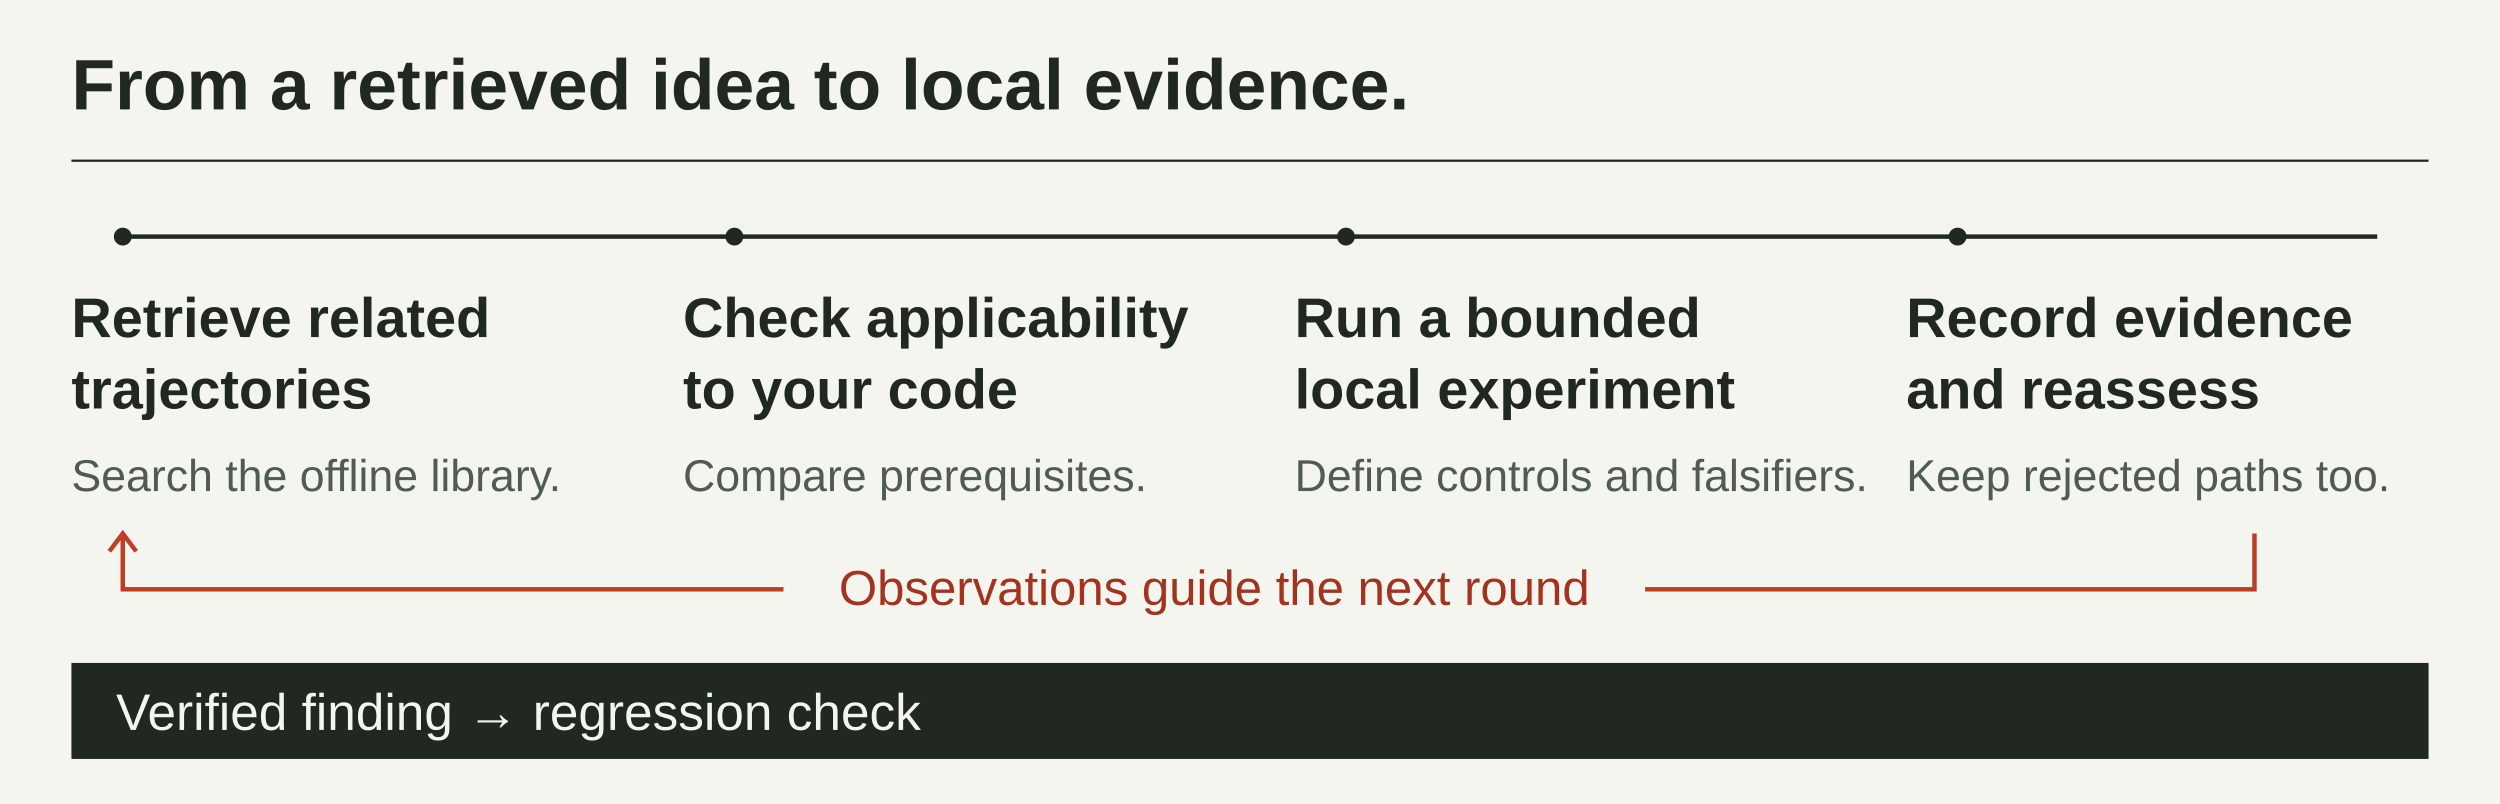
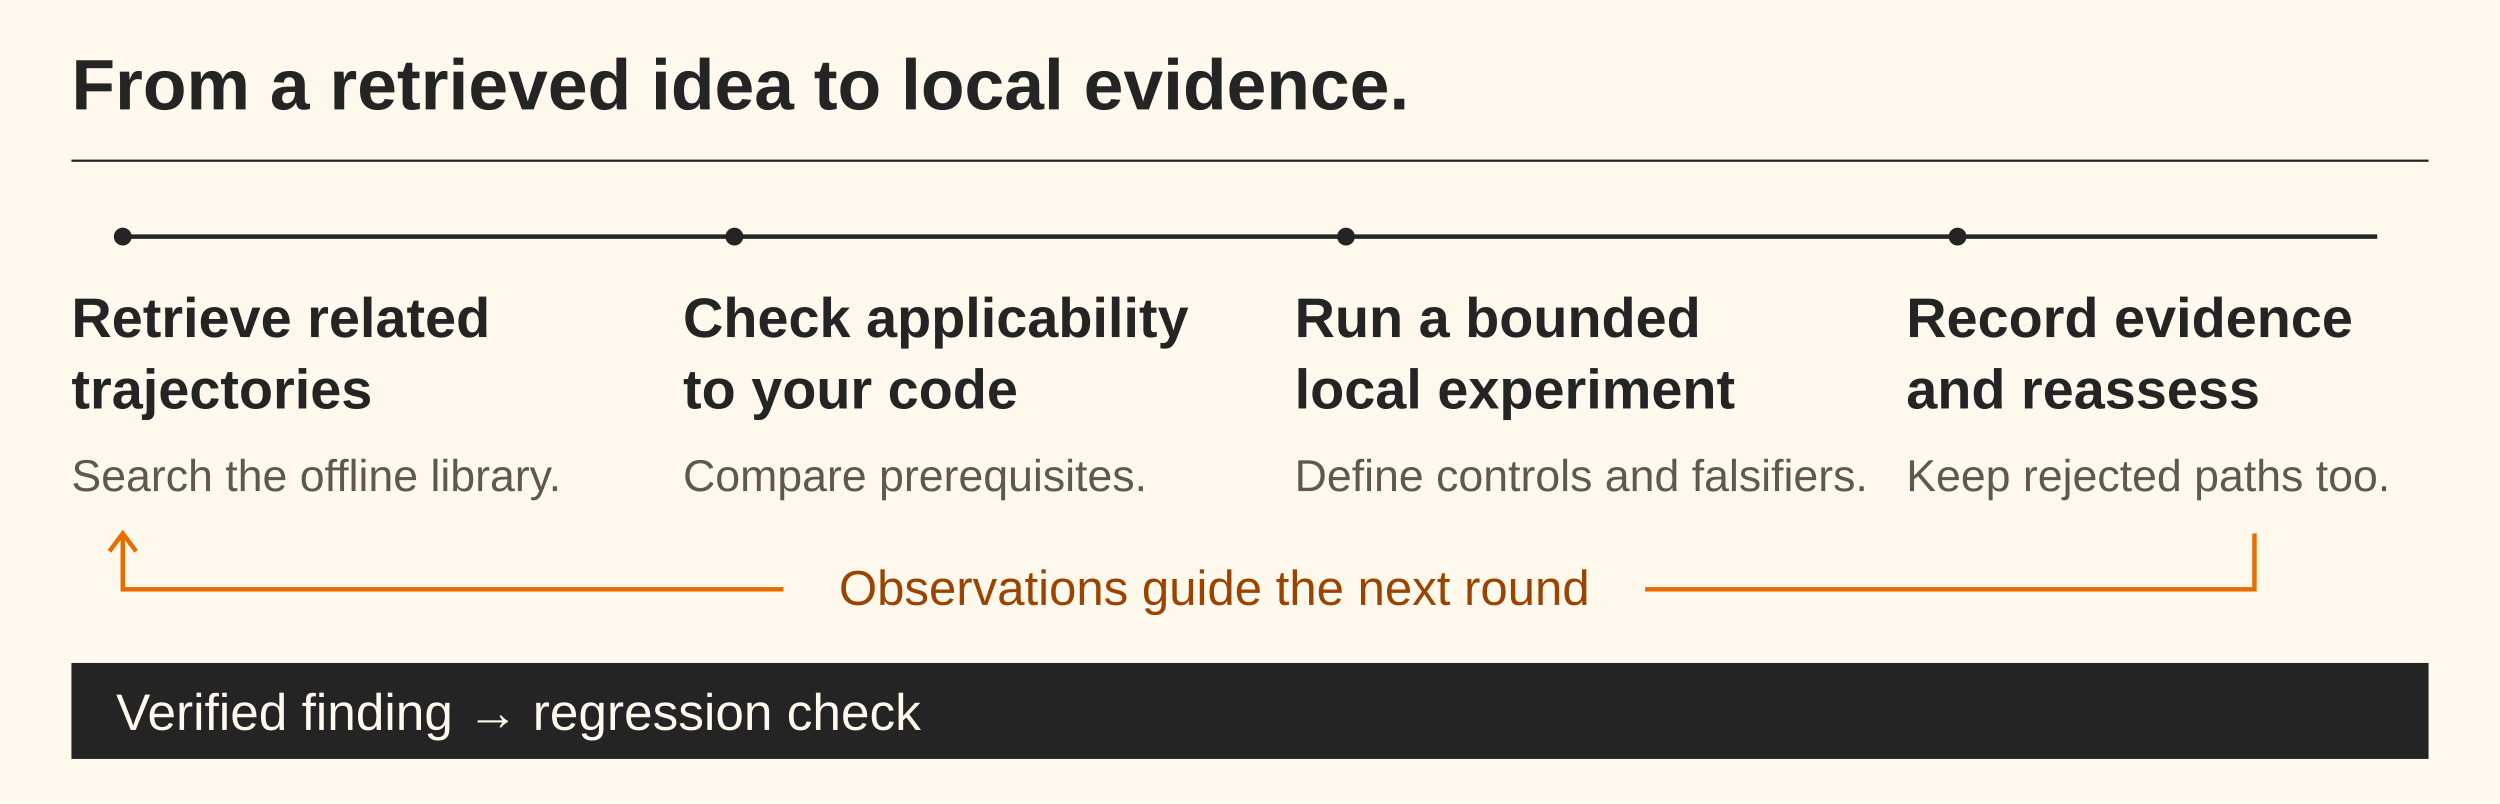
<svg xmlns="http://www.w3.org/2000/svg" width="1120" height="360" viewBox="0 0 1120 360" role="img" aria-labelledby="title desc">
-   <rect width="1120" height="360" fill="#f5f5f0" />
-   <g font-family="Arial, Helvetica, sans-serif" fill="#202821">
+   <rect width="1120" height="360" fill="#fff9ed" />
+   <g font-family="Arial, Helvetica, sans-serif" fill="#242424">
    <text x="32" y="49" font-size="32" font-weight="700">From a retrieved idea to local evidence.</text>
-     <path d="M32 72H1088" stroke="#202821" />
-     <path d="M55 106H1065" fill="none" stroke="#202821" stroke-width="2" />
-     <circle cx="55" cy="106" r="4" fill="#202821" />
+     <path d="M32 72H1088" stroke="#242424" />
+     <path d="M55 106H1065" fill="none" stroke="#242424" stroke-width="2" />
+     <circle cx="55" cy="106" r="4" fill="#242424" />
    <text x="32" y="151" font-size="25" font-weight="600">Retrieve related</text>
    <text x="32" y="183" font-size="25" font-weight="600">trajectories</text>
-     <text x="32" y="220" font-size="20" fill="#505b51">Search the offline library.</text>
-     <circle cx="329" cy="106" r="4" fill="#202821" />
+     <text x="32" y="220" font-size="20" fill="#61574d">Search the offline library.</text>
+     <circle cx="329" cy="106" r="4" fill="#242424" />
    <text x="306" y="151" font-size="25" font-weight="600">Check applicability</text>
    <text x="306" y="183" font-size="25" font-weight="600">to your code</text>
-     <text x="306" y="220" font-size="20" fill="#505b51">Compare prerequisites.</text>
-     <circle cx="603" cy="106" r="4" fill="#202821" />
+     <text x="306" y="220" font-size="20" fill="#61574d">Compare prerequisites.</text>
+     <circle cx="603" cy="106" r="4" fill="#242424" />
    <text x="580" y="151" font-size="25" font-weight="600">Run a bounded</text>
    <text x="580" y="183" font-size="25" font-weight="600">local experiment</text>
-     <text x="580" y="220" font-size="20" fill="#505b51">Define controls and falsifiers.</text>
-     <circle cx="877" cy="106" r="4" fill="#202821" />
+     <text x="580" y="220" font-size="20" fill="#61574d">Define controls and falsifiers.</text>
+     <circle cx="877" cy="106" r="4" fill="#242424" />
    <text x="854" y="151" font-size="25" font-weight="600">Record evidence</text>
    <text x="854" y="183" font-size="25" font-weight="600">and reassess</text>
-     <text x="854" y="220" font-size="20" fill="#505b51">Keep rejected paths too.</text>
-     <path d="M1010 239V264H55V239m-6 8 6-8 6 8" stroke="#bf3d24" stroke-width="2" fill="none" />
-     <rect x="351" y="251" width="386" height="25" fill="#f5f5f0" />
-     <text x="544" y="271" text-anchor="middle" font-size="22" fill="#a3321e">Observations guide the next round</text>
-     <rect x="32" y="297" width="1056" height="43" fill="#202821" />
-     <text x="52" y="327" font-size="23" fill="#f5f5f0">Verified finding → regression check</text>
+     <text x="854" y="220" font-size="20" fill="#61574d">Keep rejected paths too.</text>
+     <path d="M1010 239V264H55V239m-6 8 6-8 6 8" stroke="#e86d00" stroke-width="2" fill="none" />
+     <rect x="351" y="251" width="386" height="25" fill="#fff9ed" />
+     <text x="544" y="271" text-anchor="middle" font-size="22" fill="#9b4300">Observations guide the next round</text>
+     <rect x="32" y="297" width="1056" height="43" fill="#242424" />
+     <text x="52" y="327" font-size="23" fill="#fff9ed">Verified finding → regression check</text>
  </g>
</svg>
